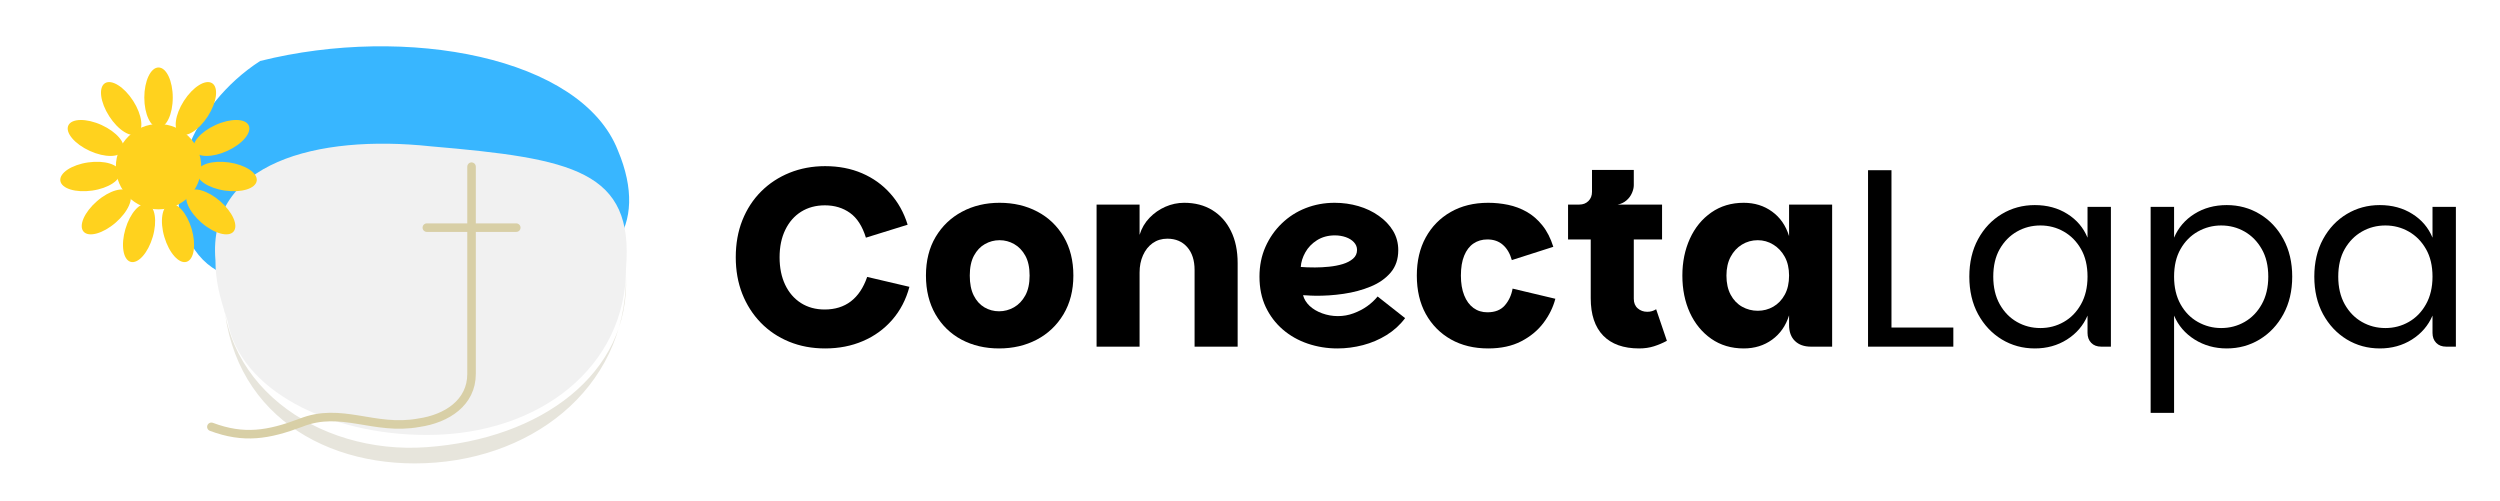
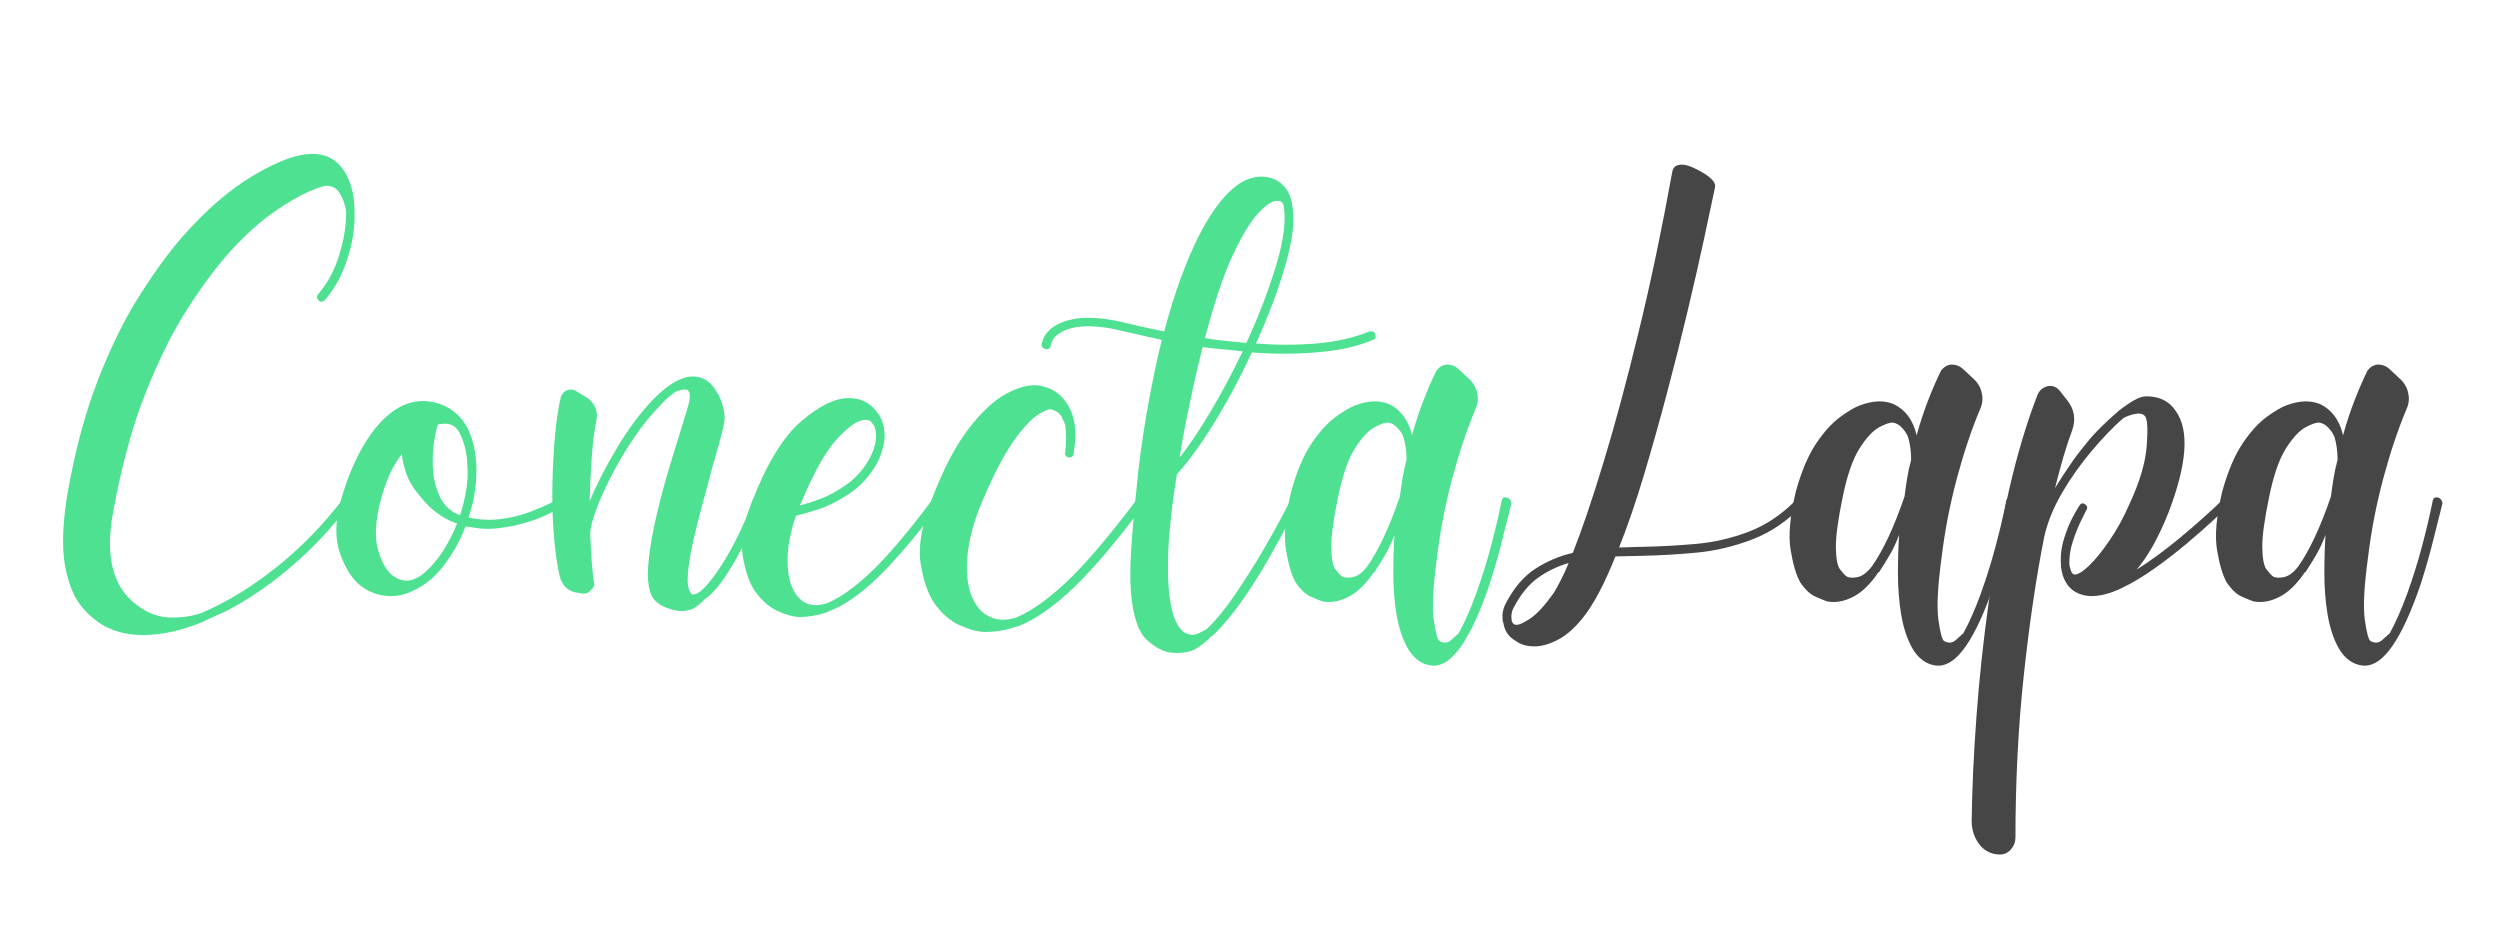
- <svg xmlns="http://www.w3.org/2000/svg" viewBox="0 0 615 123" role="img" aria-label="Conecta Lapa">
-   <path d="M64 15 C100 6 143 14 152 37 C160 56 150 68 131 69 C119 70 110 67 99 67 C79 67 56 76 47 60 C39 47 47 26 64 15 Z" fill="#38B6FF" />
-   <path d="M55 66 C52 94 78 112 105 110 C133 108 155 92 154 68 C154 96 130 114 102 114 C76 114 53 98 55 66 Z" fill="#E7E5DC" />
-   <path d="M53 64 C51 40 78 33 106 36 C141 39 156 42 154 66 C154 90 133 107 105 107 C81 107 59 96 56 79 C54 73 53 69 53 64 Z" fill="#F1F1F1" />
-   <path d="M116 41 L116 92 C116 99 110 103 103 104 C92 106 84 100 74 104 C66 107 60 108 52 105" fill="none" stroke="#D8CFA6" stroke-width="2.1" stroke-linecap="round" stroke-linejoin="round" />
-   <path d="M105 56 L127 56" fill="none" stroke="#D8CFA6" stroke-width="2.1" stroke-linecap="round" />
-   <ellipse cx="39.00" cy="24.00" rx="3.5" ry="7.4" transform="rotate(0.0 39.00 24.00)" fill="#FFD21E" />
-   <ellipse cx="48.19" cy="26.70" rx="3.5" ry="7.4" transform="rotate(32.7 48.19 26.70)" fill="#FFD21E" />
-   <ellipse cx="54.46" cy="33.94" rx="3.5" ry="7.4" transform="rotate(65.5 54.46 33.94)" fill="#FFD21E" />
-   <ellipse cx="55.83" cy="43.42" rx="3.5" ry="7.4" transform="rotate(98.2 55.83 43.42)" fill="#FFD21E" />
-   <ellipse cx="51.85" cy="52.13" rx="3.5" ry="7.4" transform="rotate(130.9 51.85 52.13)" fill="#FFD21E" />
-   <ellipse cx="43.79" cy="57.31" rx="3.5" ry="7.4" transform="rotate(163.6 43.79 57.31)" fill="#FFD21E" />
-   <ellipse cx="34.21" cy="57.31" rx="3.5" ry="7.4" transform="rotate(196.4 34.21 57.31)" fill="#FFD21E" />
-   <ellipse cx="26.15" cy="52.13" rx="3.5" ry="7.4" transform="rotate(229.1 26.15 52.13)" fill="#FFD21E" />
-   <ellipse cx="22.17" cy="43.42" rx="3.5" ry="7.4" transform="rotate(261.8 22.17 43.42)" fill="#FFD21E" />
-   <ellipse cx="23.54" cy="33.94" rx="3.5" ry="7.4" transform="rotate(294.5 23.54 33.94)" fill="#FFD21E" />
-   <ellipse cx="29.81" cy="26.70" rx="3.5" ry="7.4" transform="rotate(327.3 29.81 26.70)" fill="#FFD21E" />
-   <path d="M39.60 41.00 L39.69 41.14 L39.74 41.31 L39.75 41.50 L39.71 41.71 L39.62 41.93 L39.46 42.12 L39.26 42.29 L39.00 42.42 L38.70 42.49 L38.38 42.50 L38.04 42.44 L37.71 42.29 L37.39 42.07 L37.12 41.78 L36.90 41.42 L36.76 41.00 L36.70 40.54 L36.74 40.06 L36.88 39.58 L37.13 39.13 L37.47 38.71 L37.91 38.36 L38.42 38.10 L39.00 37.94 L39.62 37.90 L40.25 37.98 L40.87 38.20 L41.45 38.55 L41.97 39.02 L42.40 39.59 L42.70 40.26 L42.88 41.00 L42.91 41.78 L42.77 42.56 L42.48 43.33 L42.03 44.03 L41.44 44.65 L40.72 45.15 L39.90 45.51 L39.00 45.70 L38.06 45.71 L37.12 45.53 L36.22 45.16 L35.39 44.61 L34.67 43.90 L34.09 43.03 L33.69 42.06 L33.48 41.00 L33.49 39.90 L33.71 38.81 L34.15 37.76 L34.81 36.81 L35.65 35.98 L36.65 35.33 L37.78 34.88 L39.00 34.66 L40.26 34.68 L41.50 34.95 L42.69 35.47 L43.77 36.23 L44.70 37.19 L45.43 38.34 L45.92 39.62 L46.16 41.00 L46.12 42.42 L45.80 43.82 L45.21 45.15 L44.35 46.35 L43.26 47.38 L41.98 48.18 L40.54 48.73 L39.00 48.98 L37.42 48.93 L35.87 48.56 L34.40 47.89 L33.07 46.93 L31.94 45.72 L31.06 44.29 L30.47 42.70 L30.20 41.00" fill="none" stroke="#EFAF00" stroke-width="2.6" stroke-linecap="round" />
-   <circle cx="39.0" cy="41.0" r="10.5" fill="#FFD21E" />
-   <g fill="#000000" fill-opacity="1">
-     <g transform="translate(178.8725, 85.27774)">
-       <g>
-         <path d="M 24.109 0.438 C 20.898 0.438 17.945 -0.113 15.25 -1.219 C 12.562 -2.32 10.234 -3.883 8.266 -5.906 C 6.305 -7.938 4.789 -10.305 3.719 -13.016 C 2.656 -15.734 2.125 -18.723 2.125 -21.984 C 2.125 -25.328 2.664 -28.363 3.75 -31.094 C 4.844 -33.832 6.379 -36.191 8.359 -38.172 C 10.348 -40.16 12.688 -41.695 15.375 -42.781 C 18.07 -43.863 20.984 -44.406 24.109 -44.406 C 27.453 -44.406 30.477 -43.82 33.188 -42.656 C 35.906 -41.488 38.223 -39.828 40.141 -37.672 C 42.066 -35.523 43.488 -32.969 44.406 -30 L 34.141 -26.812 C 33.266 -29.645 31.957 -31.676 30.219 -32.906 C 28.488 -34.145 26.43 -34.766 24.047 -34.766 C 21.836 -34.766 19.895 -34.242 18.219 -33.203 C 16.551 -32.16 15.25 -30.676 14.312 -28.75 C 13.375 -26.832 12.906 -24.578 12.906 -21.984 C 12.906 -19.398 13.363 -17.145 14.281 -15.219 C 15.195 -13.301 16.488 -11.805 18.156 -10.734 C 19.832 -9.672 21.773 -9.141 23.984 -9.141 C 26.535 -9.141 28.688 -9.805 30.438 -11.141 C 32.195 -12.484 33.535 -14.488 34.453 -17.156 L 44.844 -14.719 C 44.008 -11.582 42.598 -8.875 40.609 -6.594 C 38.629 -4.32 36.227 -2.582 33.406 -1.375 C 30.594 -0.164 27.492 0.438 24.109 0.438 Z M 24.109 0.438 " />
+ <svg xmlns="http://www.w3.org/2000/svg" width="528" zoomAndPan="magnify" viewBox="0 0 396 150" height="200" preserveAspectRatio="xMidYMid meet" version="1.0">
+   <defs>
+     <g />
+     <clipPath id="6a4eada738">
+       <rect x="0" width="388" y="0" height="133" />
+     </clipPath>
+   </defs>
+   <g transform="matrix(1, 0, 0, 1, 5, 13)">
+     <g clip-path="url(#6a4eada738)">
+       <g fill="#4de191" fill-opacity="1">
+         <g transform="translate(4.988738, 85.49521)">
+           <g>
+             <path d="M 38.953 -74.094 C 41.672 -74.289 43.664 -73.156 44.938 -70.688 C 45.758 -69.102 46.172 -67.172 46.172 -64.891 L 46.172 -64.797 C 46.234 -62.453 45.852 -60.008 45.031 -57.469 C 44.207 -54.938 43.035 -52.785 41.516 -51.016 C 41.129 -50.629 40.781 -50.598 40.469 -50.922 C 40.156 -51.234 40.125 -51.551 40.375 -51.875 C 41.832 -53.52 42.941 -55.547 43.703 -57.953 C 44.461 -60.359 44.844 -62.672 44.844 -64.891 C 44.844 -65.078 44.758 -65.484 44.594 -66.109 C 44.438 -66.742 44.148 -67.379 43.734 -68.016 C 43.328 -68.648 42.711 -69 41.891 -69.062 C 41.453 -69.125 40.473 -68.82 38.953 -68.156 C 37.43 -67.5 35.594 -66.426 33.438 -64.938 C 31.281 -63.445 29.031 -61.438 26.688 -58.906 C 24.602 -56.625 22.359 -53.645 19.953 -49.969 C 17.547 -46.289 15.281 -41.789 13.156 -36.469 C 11.031 -31.156 9.305 -24.891 7.984 -17.672 C 6.586 -10.516 7.82 -5.508 11.688 -2.656 C 13.395 -1.332 15.242 -0.672 17.234 -0.672 C 19.234 -0.672 20.961 -0.984 22.422 -1.609 C 22.422 -1.672 22.484 -1.703 22.609 -1.703 C 26.348 -3.359 30.113 -5.703 33.906 -8.734 C 37.707 -11.773 41.191 -15.352 44.359 -19.469 C 44.617 -19.789 44.938 -19.82 45.312 -19.562 C 45.695 -19.25 45.727 -18.938 45.406 -18.625 C 42.688 -15.008 39.613 -11.727 36.188 -8.781 C 32.77 -5.844 29.258 -3.453 25.656 -1.609 L 22.891 -0.375 L 21.938 0.094 C 18.645 1.426 15.547 2.094 12.641 2.094 C 10.609 2.094 8.77 1.711 7.125 0.953 C 5.727 0.316 4.379 -0.742 3.078 -2.234 C 1.785 -3.723 0.867 -5.906 0.328 -8.781 C -0.203 -11.664 -0.086 -15.453 0.672 -20.141 C 1.867 -26.984 3.477 -33.016 5.5 -38.234 C 7.531 -43.461 9.734 -47.941 12.109 -51.672 C 14.484 -55.41 16.719 -58.484 18.812 -60.891 C 22.613 -65.203 26.348 -68.445 30.016 -70.625 C 33.691 -72.812 36.672 -73.969 38.953 -74.094 Z M 38.953 -74.094 " />
+           </g>
+         </g>
      </g>
-     </g>
-   </g>
-   <g fill="#000000" fill-opacity="1">
-     <g transform="translate(225.9714, 85.27774)">
-       <g>
-         <path d="M 19.797 0.438 C 16.367 0.438 13.297 -0.281 10.578 -1.719 C 7.867 -3.164 5.727 -5.242 4.156 -7.953 C 2.594 -10.672 1.812 -13.848 1.812 -17.484 C 1.812 -21.148 2.602 -24.316 4.188 -26.984 C 5.781 -29.66 7.941 -31.727 10.672 -33.188 C 13.41 -34.656 16.492 -35.391 19.922 -35.391 C 23.391 -35.391 26.488 -34.664 29.219 -33.219 C 31.957 -31.781 34.117 -29.711 35.703 -27.016 C 37.285 -24.328 38.078 -21.148 38.078 -17.484 C 38.078 -13.848 37.266 -10.672 35.641 -7.953 C 34.016 -5.242 31.82 -3.164 29.062 -1.719 C 26.312 -0.281 23.223 0.438 19.797 0.438 Z M 19.797 -8.703 C 21.086 -8.703 22.305 -9.023 23.453 -9.672 C 24.609 -10.328 25.539 -11.301 26.25 -12.594 C 26.957 -13.883 27.312 -15.516 27.312 -17.484 C 27.312 -19.484 26.957 -21.117 26.25 -22.391 C 25.539 -23.66 24.629 -24.609 23.516 -25.234 C 22.41 -25.867 21.211 -26.188 19.922 -26.188 C 18.629 -26.188 17.426 -25.867 16.312 -25.234 C 15.207 -24.609 14.312 -23.66 13.625 -22.391 C 12.938 -21.117 12.594 -19.484 12.594 -17.484 C 12.594 -15.516 12.914 -13.883 13.562 -12.594 C 14.207 -11.301 15.082 -10.328 16.188 -9.672 C 17.301 -9.023 18.504 -8.703 19.797 -8.703 Z M 19.797 -8.703 " />
+       <g fill="#4de191" fill-opacity="1">
+         <g transform="translate(48.97325, 85.49521)">
+           <g>
+             <path d="M 35.625 -19.375 C 35.875 -19 35.812 -18.688 35.438 -18.438 C 35.375 -18.363 34.566 -17.93 33.016 -17.141 C 31.461 -16.348 29.578 -15.703 27.359 -15.203 C 26.66 -15.078 25.961 -14.961 25.266 -14.859 C 24.566 -14.766 23.906 -14.719 23.281 -14.719 C 22.645 -14.719 22.039 -14.766 21.469 -14.859 C 20.895 -14.961 20.328 -15.047 19.766 -15.109 C 18.941 -12.953 17.832 -10.938 16.438 -9.062 C 15.039 -7.195 13.395 -5.82 11.5 -4.938 C 10.352 -4.363 9.18 -4.078 7.984 -4.078 C 6.078 -4.078 4.395 -4.68 2.938 -5.891 C 1.676 -6.961 0.648 -8.641 -0.141 -10.922 C -0.93 -13.203 -0.883 -15.957 0 -19.188 C 1.07 -22.926 2.43 -26.094 4.078 -28.688 C 5.734 -31.281 7.539 -33.086 9.5 -34.109 C 11.531 -35.117 13.617 -35.242 15.766 -34.484 C 19.254 -33.211 21.156 -30.047 21.469 -24.984 C 21.531 -23.648 21.469 -22.27 21.281 -20.844 C 21.094 -19.426 20.742 -17.988 20.234 -16.531 C 21.941 -16.145 23.648 -16.062 25.359 -16.281 C 27.078 -16.508 28.629 -16.891 30.016 -17.422 C 31.41 -17.961 32.535 -18.453 33.391 -18.891 C 34.242 -19.336 34.672 -19.562 34.672 -19.562 C 34.797 -19.695 34.969 -19.727 35.188 -19.656 C 35.414 -19.594 35.562 -19.5 35.625 -19.375 Z M 12.922 -7.5 C 14.117 -8.457 15.176 -9.645 16.094 -11.062 C 17.02 -12.488 17.801 -13.992 18.438 -15.578 C 18.301 -15.578 18.203 -15.609 18.141 -15.672 C 16.18 -16.367 14.41 -17.664 12.828 -19.562 C 11.617 -20.957 10.805 -22.254 10.391 -23.453 C 9.984 -24.66 9.75 -25.707 9.688 -26.594 C 8.227 -24.695 7.117 -22.289 6.359 -19.375 C 5.473 -16.02 5.332 -13.328 5.938 -11.297 C 6.539 -9.273 7.348 -7.914 8.359 -7.219 C 9.816 -6.207 11.336 -6.301 12.922 -7.5 Z M 18.906 -16.906 C 19.344 -18.238 19.672 -19.598 19.891 -20.984 C 20.117 -22.379 20.172 -23.68 20.047 -24.891 C 20.047 -25.523 19.961 -26.254 19.797 -27.078 C 19.641 -27.898 19.375 -28.723 19 -29.547 C 18.426 -30.941 17.445 -31.539 16.062 -31.344 C 15.801 -31.344 15.578 -31.312 15.391 -31.25 C 15.203 -30.75 15.008 -29.895 14.812 -28.688 C 14.625 -27.488 14.547 -26.16 14.578 -24.703 C 14.609 -23.242 14.879 -21.848 15.391 -20.516 C 16.086 -18.742 17.164 -17.57 18.625 -17 C 18.688 -16.938 18.781 -16.906 18.906 -16.906 Z M 18.906 -16.906 " />
+           </g>
+         </g>
      </g>
-     </g>
-   </g>
-   <g fill="#000000" fill-opacity="1">
-     <g transform="translate(265.8676, 85.27774)">
-       <g>
-         <path d="M 3.891 0 L 3.891 -34.953 L 14.469 -34.953 L 14.469 -27.5 C 14.969 -29.125 15.781 -30.52 16.906 -31.688 C 18.039 -32.863 19.348 -33.773 20.828 -34.422 C 22.305 -35.066 23.844 -35.391 25.438 -35.391 C 28.102 -35.391 30.414 -34.785 32.375 -33.578 C 34.344 -32.367 35.867 -30.656 36.953 -28.438 C 38.047 -26.227 38.594 -23.598 38.594 -20.547 L 38.594 0 L 28 0 L 28 -18.859 C 28 -21.234 27.395 -23.109 26.188 -24.484 C 24.977 -25.867 23.348 -26.562 21.297 -26.562 C 19.922 -26.562 18.719 -26.195 17.688 -25.469 C 16.664 -24.738 15.875 -23.742 15.312 -22.484 C 14.75 -21.234 14.469 -19.816 14.469 -18.234 L 14.469 0 Z M 3.891 0 " />
+       <g fill="#4de191" fill-opacity="1">
+         <g transform="translate(82.50787, 85.49521)">
+           <g>
+             <path d="M 32.688 -19.672 C 32.875 -19.598 33.016 -19.469 33.109 -19.281 C 33.203 -19.094 33.188 -18.938 33.062 -18.812 C 32.488 -17.102 31.711 -15.219 30.734 -13.156 C 29.754 -11.094 28.707 -9.207 27.594 -7.5 C 26.488 -5.789 25.395 -4.523 24.312 -3.703 L 24.125 -3.609 C 23.812 -3.234 23.352 -2.82 22.75 -2.375 C 22.145 -1.926 21.367 -1.703 20.422 -1.703 C 19.848 -1.703 19.086 -1.863 18.141 -2.188 C 16.879 -2.688 16.055 -3.363 15.672 -4.219 C 15.297 -5.082 15.109 -6.238 15.109 -7.688 C 15.172 -9.844 15.516 -12.379 16.141 -15.297 C 16.773 -18.211 17.52 -21.109 18.375 -23.984 C 19.238 -26.867 19.984 -29.289 20.609 -31.25 L 21.469 -34.109 C 21.852 -35.43 21.852 -36.285 21.469 -36.672 C 21.281 -36.797 20.992 -36.828 20.609 -36.766 C 20.234 -36.703 19.883 -36.609 19.562 -36.484 C 19.188 -36.223 18.789 -35.922 18.375 -35.578 C 17.969 -35.234 17.539 -34.805 17.094 -34.297 C 15.645 -32.836 14.254 -31.125 12.922 -29.156 C 11.586 -27.195 10.398 -25.203 9.359 -23.172 C 8.316 -21.148 7.492 -19.316 6.891 -17.672 C 6.285 -16.023 5.984 -14.758 5.984 -13.875 C 6.047 -12.352 6.125 -10.926 6.219 -9.594 C 6.312 -8.258 6.426 -7.148 6.562 -6.266 C 6.688 -5.766 6.523 -5.352 6.078 -5.031 C 5.828 -4.656 5.445 -4.469 4.938 -4.469 L 4.844 -4.469 L 4.281 -4.562 C 2.633 -4.688 1.586 -5.57 1.141 -7.219 C 0.691 -9.25 0.375 -11.562 0.188 -14.156 C 0 -16.75 -0.062 -19.391 0 -22.078 C 0.062 -24.773 0.203 -27.312 0.422 -29.688 C 0.648 -32.062 0.953 -34.039 1.328 -35.625 C 1.516 -36.133 1.832 -36.484 2.281 -36.672 C 2.789 -36.859 3.266 -36.828 3.703 -36.578 L 5.422 -35.531 C 6.047 -35.145 6.5 -34.602 6.781 -33.906 C 7.07 -33.219 7.125 -32.523 6.938 -31.828 C 6.613 -30.18 6.375 -28.234 6.219 -25.984 C 6.062 -23.734 5.953 -21.438 5.891 -19.094 C 6.961 -21.688 8.414 -24.52 10.25 -27.594 C 12.094 -30.664 14.031 -33.25 16.062 -35.344 C 18.395 -37.688 20.453 -38.859 22.234 -38.859 C 23.691 -38.859 24.863 -38.191 25.75 -36.859 C 26.633 -35.523 27.141 -34.098 27.266 -32.578 C 27.328 -32.078 27.164 -31.113 26.781 -29.688 C 26.406 -28.258 25.867 -26.344 25.172 -23.938 C 24.734 -22.227 24.242 -20.391 23.703 -18.422 C 23.16 -16.461 22.68 -14.547 22.266 -12.672 C 21.859 -10.805 21.594 -9.176 21.469 -7.781 C 21.344 -6.395 21.438 -5.414 21.75 -4.844 C 22.008 -4.332 22.234 -4.176 22.422 -4.375 C 22.734 -4.375 23.02 -4.5 23.281 -4.75 C 23.344 -4.75 23.406 -4.781 23.469 -4.844 C 24.227 -5.477 25.113 -6.523 26.125 -7.984 C 27.133 -9.441 28.145 -11.164 29.156 -13.156 C 30.176 -15.156 31.035 -17.195 31.734 -19.281 C 31.984 -19.664 32.301 -19.797 32.688 -19.672 Z M 32.688 -19.672 " />
+           </g>
+         </g>
      </g>
-     </g>
-   </g>
-   <g fill="#000000" fill-opacity="1">
-     <g transform="translate(308.0812, 85.27774)">
-       <g>
-         <path d="M 20.922 0.438 C 18.367 0.438 15.93 0.039 13.609 -0.75 C 11.297 -1.539 9.254 -2.695 7.484 -4.219 C 5.711 -5.75 4.312 -7.598 3.281 -9.766 C 2.258 -11.941 1.75 -14.426 1.75 -17.219 C 1.75 -19.895 2.238 -22.336 3.219 -24.547 C 4.207 -26.766 5.547 -28.688 7.234 -30.312 C 8.922 -31.945 10.879 -33.203 13.109 -34.078 C 15.348 -34.953 17.723 -35.391 20.234 -35.391 C 22.273 -35.391 24.223 -35.117 26.078 -34.578 C 27.941 -34.035 29.613 -33.238 31.094 -32.188 C 32.582 -31.145 33.754 -29.914 34.609 -28.5 C 35.461 -27.082 35.891 -25.492 35.891 -23.734 C 35.891 -21.523 35.266 -19.688 34.016 -18.219 C 32.766 -16.758 31.125 -15.613 29.094 -14.781 C 27.07 -13.945 24.859 -13.352 22.453 -13 C 20.055 -12.645 17.688 -12.488 15.344 -12.531 C 15.051 -12.531 14.707 -12.539 14.312 -12.562 C 13.914 -12.582 13.551 -12.602 13.219 -12.625 C 12.883 -12.645 12.633 -12.656 12.469 -12.656 C 12.719 -11.695 13.25 -10.828 14.062 -10.047 C 14.875 -9.273 15.906 -8.66 17.156 -8.203 C 18.414 -7.742 19.711 -7.516 21.047 -7.516 C 22.379 -7.516 23.66 -7.742 24.891 -8.203 C 26.129 -8.66 27.25 -9.242 28.25 -9.953 C 29.25 -10.672 30.102 -11.469 30.812 -12.344 L 37.578 -7.016 C 36.328 -5.348 34.801 -3.957 33 -2.844 C 31.207 -1.738 29.273 -0.914 27.203 -0.375 C 25.141 0.164 23.047 0.438 20.922 0.438 Z M 15.406 -19.484 C 16.531 -19.484 17.695 -19.547 18.906 -19.672 C 20.125 -19.797 21.242 -20.016 22.266 -20.328 C 23.285 -20.641 24.117 -21.078 24.766 -21.641 C 25.422 -22.203 25.75 -22.922 25.75 -23.797 C 25.75 -24.516 25.492 -25.145 24.984 -25.688 C 24.484 -26.227 23.816 -26.645 22.984 -26.938 C 22.148 -27.227 21.254 -27.375 20.297 -27.375 C 18.629 -27.375 17.164 -26.977 15.906 -26.188 C 14.656 -25.395 13.695 -24.398 13.031 -23.203 C 12.363 -22.016 11.988 -20.816 11.906 -19.609 C 12.281 -19.566 12.789 -19.535 13.438 -19.516 C 14.082 -19.492 14.738 -19.484 15.406 -19.484 Z M 15.406 -19.484 " />
+       <g fill="#4de191" fill-opacity="1">
+         <g transform="translate(114.1425, 85.49521)">
+           <g>
+             <path d="M 29.453 -19.469 C 29.766 -19.219 29.828 -18.875 29.641 -18.438 C 25.836 -13.426 22.555 -9.586 19.797 -6.922 C 17.047 -4.266 14.438 -2.492 11.969 -1.609 C 11.969 -1.547 11.953 -1.516 11.922 -1.516 C 11.891 -1.516 11.875 -1.516 11.875 -1.516 C 10.352 -1.016 8.926 -0.766 7.594 -0.766 C 6.582 -0.766 5.395 -1.078 4.031 -1.703 C 2.676 -2.336 1.457 -3.414 0.375 -4.938 C -0.445 -6.207 -1.062 -7.984 -1.469 -10.266 C -1.883 -12.547 -1.395 -15.488 0 -19.094 C 2.344 -25.113 4.938 -29.344 7.781 -31.781 C 10.633 -34.219 13.141 -35.438 15.297 -35.438 C 17.391 -35.438 19.004 -34.52 20.141 -32.688 C 20.266 -32.488 20.375 -32.297 20.469 -32.109 C 20.562 -31.922 20.641 -31.664 20.703 -31.344 C 20.836 -30.969 20.906 -30.656 20.906 -30.406 C 21.031 -29.77 21.008 -29.023 20.844 -28.172 C 20.688 -27.316 20.359 -26.348 19.859 -25.266 C 18.711 -23.18 17.238 -21.535 15.438 -20.328 C 13.633 -19.129 11.926 -18.273 10.312 -17.766 C 8.695 -17.254 7.57 -16.938 6.938 -16.812 C 5.988 -14.094 5.547 -11.578 5.609 -9.266 C 5.672 -6.953 6.207 -5.191 7.219 -3.984 C 8.289 -2.723 9.719 -2.344 11.5 -2.844 L 11.594 -2.844 C 13.613 -3.602 15.938 -5.203 18.562 -7.641 C 21.195 -10.086 24.508 -13.969 28.5 -19.281 C 28.812 -19.602 29.129 -19.664 29.453 -19.469 Z M 7.688 -18.719 L 7.5 -18.438 C 8.383 -18.625 9.523 -18.984 10.922 -19.516 C 12.316 -20.055 13.727 -20.848 15.156 -21.891 C 16.582 -22.941 17.738 -24.289 18.625 -25.938 C 19.633 -27.832 19.883 -29.508 19.375 -30.969 L 18.812 -31.734 C 18.301 -32.047 17.727 -32.078 17.094 -31.828 C 16.082 -31.504 14.77 -30.441 13.156 -28.641 C 11.539 -26.836 9.719 -23.531 7.688 -18.719 Z M 7.688 -18.719 " />
+           </g>
+         </g>
      </g>
-     </g>
-   </g>
-   <g fill="#000000" fill-opacity="1">
-     <g transform="translate(346.7874, 85.27774)">
-       <g>
-         <path d="M 19.297 0.438 C 15.828 0.438 12.773 -0.301 10.141 -1.781 C 7.516 -3.27 5.457 -5.348 3.969 -8.016 C 2.488 -10.691 1.75 -13.848 1.75 -17.484 C 1.75 -21.066 2.477 -24.191 3.938 -26.859 C 5.406 -29.535 7.453 -31.625 10.078 -33.125 C 12.711 -34.633 15.785 -35.391 19.297 -35.391 C 20.961 -35.391 22.598 -35.223 24.203 -34.891 C 25.816 -34.555 27.344 -33.984 28.781 -33.172 C 30.219 -32.359 31.5 -31.25 32.625 -29.844 C 33.758 -28.445 34.66 -26.688 35.328 -24.562 L 25.125 -21.297 C 24.664 -22.922 23.93 -24.172 22.922 -25.047 C 21.922 -25.93 20.648 -26.375 19.109 -26.375 C 17.805 -26.375 16.664 -26.039 15.688 -25.375 C 14.707 -24.707 13.945 -23.711 13.406 -22.391 C 12.863 -21.078 12.594 -19.441 12.594 -17.484 C 12.594 -15.598 12.863 -13.977 13.406 -12.625 C 13.945 -11.27 14.707 -10.234 15.688 -9.516 C 16.664 -8.805 17.805 -8.453 19.109 -8.453 C 20.984 -8.453 22.41 -9.016 23.391 -10.141 C 24.379 -11.273 25.02 -12.656 25.312 -14.281 L 35.828 -11.781 C 35.285 -9.688 34.312 -7.707 32.906 -5.844 C 31.508 -3.988 29.68 -2.477 27.422 -1.312 C 25.172 -0.145 22.461 0.438 19.297 0.438 Z M 19.297 0.438 " />
+       <g fill="#4de191" fill-opacity="1">
+         <g transform="translate(142.4522, 85.49521)">
+           <g>
+             <path d="M 33.625 -19.562 C 34.008 -19.312 34.07 -19 33.812 -18.625 C 29.508 -12.852 25.773 -8.445 22.609 -5.406 C 19.441 -2.375 16.469 -0.316 13.688 0.766 L 13.484 0.766 C 11.898 1.328 10.285 1.609 8.641 1.609 C 7.504 1.609 6.16 1.258 4.609 0.562 C 3.055 -0.125 1.676 -1.328 0.469 -3.047 C -0.477 -4.492 -1.172 -6.531 -1.609 -9.156 C -2.055 -11.789 -1.488 -15.164 0.094 -19.281 C 1.926 -24.094 3.875 -27.844 5.938 -30.531 C 8 -33.227 10.008 -35.098 11.969 -36.141 C 13.938 -37.191 15.645 -37.625 17.094 -37.438 C 18.938 -37.113 20.301 -36.32 21.188 -35.062 C 22.77 -33.094 23.242 -30.301 22.609 -26.688 C 22.609 -26.25 22.352 -26.031 21.844 -26.031 C 21.344 -26.156 21.156 -26.441 21.281 -26.891 C 21.469 -28.473 21.469 -29.895 21.281 -31.156 C 21.281 -31.219 21.117 -31.598 20.797 -32.297 C 20.484 -32.992 19.914 -33.438 19.094 -33.625 C 18.719 -33.75 17.988 -33.461 16.906 -32.766 C 15.832 -32.078 14.535 -30.656 13.016 -28.5 C 11.492 -26.344 9.816 -23.082 7.984 -18.719 C 6.523 -15.227 5.766 -11.977 5.703 -8.969 C 5.641 -5.969 6.301 -3.645 7.688 -2 C 9.145 -0.477 10.953 0 13.109 -0.562 L 13.203 -0.562 C 15.547 -1.457 18.223 -3.297 21.234 -6.078 C 24.242 -8.867 28.062 -13.332 32.688 -19.469 C 32.938 -19.789 33.25 -19.82 33.625 -19.562 Z M 33.625 -19.562 " />
+           </g>
+         </g>
      </g>
-     </g>
-   </g>
-   <g fill="#000000" fill-opacity="1">
-     <g transform="translate(384.4289, 85.27774)">
-       <g>
-         <path d="M 18.797 0.438 C 14.953 0.438 12.004 -0.613 9.953 -2.719 C 7.91 -4.832 6.891 -7.895 6.891 -11.906 L 6.891 -26.375 L 1.312 -26.375 L 1.312 -34.953 L 24.438 -34.953 L 24.438 -26.375 L 17.484 -26.375 L 17.484 -11.781 C 17.484 -10.77 17.805 -9.984 18.453 -9.422 C 19.098 -8.859 19.879 -8.578 20.797 -8.578 C 21.211 -8.578 21.598 -8.629 21.953 -8.734 C 22.305 -8.836 22.648 -8.992 22.984 -9.203 L 25.625 -1.438 C 24.613 -0.895 23.555 -0.445 22.453 -0.094 C 21.348 0.258 20.129 0.438 18.797 0.438 Z M 4.078 -32.141 L 4.078 -34.953 C 4.992 -34.953 5.742 -35.242 6.328 -35.828 C 6.91 -36.41 7.203 -37.16 7.203 -38.078 L 7.203 -43.469 L 17.484 -43.469 L 17.484 -39.719 C 17.484 -39.133 17.332 -38.492 17.031 -37.797 C 16.738 -37.109 16.289 -36.504 15.688 -35.984 C 15.082 -35.461 14.363 -35.117 13.531 -34.953 Z M 4.078 -32.141 " />
+       <g fill="#4de191" fill-opacity="1">
+         <g transform="translate(174.8468, 85.49521)">
+           <g>
+             <path d="M 25.359 -19.375 C 25.742 -19.188 25.844 -18.875 25.656 -18.438 C 25.594 -18.238 25.145 -17.363 24.312 -15.812 C 23.488 -14.258 22.441 -12.359 21.172 -10.109 C 19.91 -7.867 18.504 -5.641 16.953 -3.422 C 15.398 -1.203 13.832 0.664 12.25 2.188 L 12.156 2.188 C 11.207 3.133 10.289 3.863 9.406 4.375 C 8.645 4.75 7.727 4.938 6.656 4.938 C 6.207 4.938 5.773 4.906 5.359 4.844 C 4.953 4.781 4.562 4.656 4.188 4.469 C 3.551 4.207 2.852 3.758 2.094 3.125 C 1.332 2.5 0.727 1.582 0.281 0.375 C -0.219 -1.008 -0.547 -2.695 -0.703 -4.688 C -0.867 -6.688 -0.836 -9.238 -0.609 -12.344 C -0.391 -15.445 -0.031 -19.312 0.469 -23.938 C 0.914 -27.676 1.457 -31.285 2.094 -34.766 C 2.727 -38.254 3.426 -41.551 4.188 -44.656 L -1.703 -45.984 C -6.453 -47.18 -9.906 -47.082 -12.062 -45.688 C -12.82 -45.188 -13.266 -44.555 -13.391 -43.797 C -13.516 -43.285 -13.801 -43.094 -14.25 -43.219 C -14.758 -43.352 -14.945 -43.641 -14.812 -44.078 C -14.625 -45.148 -13.961 -46.066 -12.828 -46.828 C -10.297 -48.41 -6.492 -48.57 -1.422 -47.312 C -0.598 -47.125 0.301 -46.914 1.281 -46.688 C 2.258 -46.469 3.352 -46.234 4.562 -45.984 C 6.207 -52.191 8.102 -57.367 10.25 -61.516 C 12.406 -65.66 14.656 -68.398 17 -69.734 C 18.844 -70.68 20.586 -70.773 22.234 -70.016 C 23.555 -69.316 24.41 -68.113 24.797 -66.406 L 24.797 -66.312 C 25.305 -63.906 24.973 -60.676 23.797 -56.625 C 22.629 -52.57 21.062 -48.391 19.094 -44.078 C 22.258 -43.828 25.41 -43.828 28.547 -44.078 C 31.68 -44.328 34.516 -44.961 37.047 -45.984 C 37.555 -46.109 37.875 -45.945 38 -45.5 C 38.125 -45.062 38 -44.781 37.625 -44.656 C 35.656 -43.832 33.469 -43.258 31.062 -42.938 C 28.656 -42.625 26.188 -42.469 23.656 -42.469 C 22.832 -42.469 21.977 -42.484 21.094 -42.516 C 20.207 -42.547 19.32 -42.594 18.438 -42.656 C 16.656 -38.789 14.703 -35.129 12.578 -31.672 C 10.461 -28.223 8.488 -25.488 6.656 -23.469 C 6.656 -23.406 6.625 -23.375 6.562 -23.375 C 5.801 -18.562 5.352 -14.586 5.219 -11.453 C 5.094 -8.316 5.156 -5.828 5.406 -3.984 C 5.664 -2.148 6.016 -0.805 6.453 0.047 C 6.898 0.898 7.348 1.453 7.797 1.703 C 8.617 2.148 9.41 2.164 10.172 1.75 C 10.93 1.344 11.312 1.141 11.312 1.141 C 12.82 -0.316 14.336 -2.172 15.859 -4.422 C 17.379 -6.672 18.789 -8.898 20.094 -11.109 C 21.395 -13.328 22.441 -15.195 23.234 -16.719 C 24.023 -18.238 24.422 -19 24.422 -19 C 24.672 -19.445 24.984 -19.57 25.359 -19.375 Z M 22.422 -66.688 C 21.66 -66.688 20.66 -66.02 19.422 -64.688 C 18.191 -63.363 16.848 -61.133 15.391 -58 C 13.93 -54.863 12.473 -50.508 11.016 -44.938 C 12.098 -44.75 13.176 -44.602 14.25 -44.5 C 15.32 -44.406 16.43 -44.297 17.578 -44.172 C 19.535 -48.422 21.113 -52.539 22.312 -56.531 C 23.52 -60.52 23.906 -63.688 23.469 -66.031 C 23.344 -66.469 22.992 -66.688 22.422 -66.688 Z M 7.5 -29.062 C 7.438 -28.562 7.359 -28.055 7.266 -27.547 C 7.172 -27.047 7.094 -26.539 7.031 -26.031 C 8.613 -28.051 10.273 -30.535 12.016 -33.484 C 13.754 -36.43 15.414 -39.551 17 -42.844 C 15.926 -42.969 14.848 -43.078 13.766 -43.172 C 12.691 -43.266 11.648 -43.379 10.641 -43.516 C 9.629 -39.523 8.582 -34.707 7.5 -29.062 Z M 7.5 -29.062 " />
+           </g>
+         </g>
      </g>
-     </g>
-   </g>
-   <g fill="#000000" fill-opacity="1">
-     <g transform="translate(412.112, 85.27774)">
-       <g>
-         <path d="M 16.844 0.438 C 13.801 0.438 11.141 -0.352 8.859 -1.938 C 6.586 -3.531 4.832 -5.672 3.594 -8.359 C 2.363 -11.055 1.75 -14.098 1.75 -17.484 C 1.75 -20.816 2.363 -23.836 3.594 -26.547 C 4.832 -29.266 6.586 -31.414 8.859 -33 C 11.141 -34.594 13.801 -35.391 16.844 -35.391 C 19.52 -35.391 21.848 -34.664 23.828 -33.219 C 25.816 -31.781 27.207 -29.77 28 -27.188 L 28 -34.953 L 38.594 -34.953 L 38.594 0 L 33.391 0 C 31.711 0 30.395 -0.469 29.438 -1.406 C 28.477 -2.344 28 -3.648 28 -5.328 L 28 -7.703 C 27.207 -5.16 25.816 -3.164 23.828 -1.719 C 21.848 -0.281 19.52 0.438 16.844 0.438 Z M 20.297 -8.828 C 21.672 -8.828 22.941 -9.16 24.109 -9.828 C 25.285 -10.504 26.227 -11.488 26.938 -12.781 C 27.645 -14.07 28 -15.641 28 -17.484 C 28 -19.273 27.645 -20.816 26.938 -22.109 C 26.227 -23.398 25.285 -24.398 24.109 -25.109 C 22.941 -25.828 21.672 -26.188 20.297 -26.188 C 18.879 -26.188 17.582 -25.828 16.406 -25.109 C 15.238 -24.398 14.312 -23.398 13.625 -22.109 C 12.938 -20.816 12.594 -19.273 12.594 -17.484 C 12.594 -15.641 12.938 -14.07 13.625 -12.781 C 14.312 -11.488 15.25 -10.504 16.438 -9.828 C 17.633 -9.16 18.922 -8.828 20.297 -8.828 Z M 20.297 -8.828 " />
+       <g fill="#4de191" fill-opacity="1">
+         <g transform="translate(199.2615, 85.49521)">
+           <g>
+             <path d="M 34.484 -19.672 C 34.797 -19.598 35.02 -19.312 35.156 -18.812 C 35.156 -18.812 34.992 -18.16 34.672 -16.859 C 34.359 -15.566 33.945 -13.938 33.438 -11.969 C 32.938 -10.008 32.336 -7.953 31.641 -5.797 C 28.723 2.691 25.805 6.938 22.891 6.938 L 22.516 6.938 C 20.93 6.75 19.664 5.832 18.719 4.188 C 17.895 2.727 17.305 0.953 16.953 -1.141 C 16.609 -3.234 16.438 -5.398 16.438 -7.641 C 16.438 -9.891 16.5 -11.938 16.625 -13.781 C 16.176 -12.57 15.68 -11.508 15.141 -10.594 C 14.609 -9.676 14.086 -8.836 13.578 -8.078 C 13.578 -8.016 13.562 -7.984 13.531 -7.984 C 13.5 -7.984 13.484 -7.953 13.484 -7.891 C 13.297 -7.828 13.172 -7.695 13.109 -7.5 C 11.973 -5.914 10.816 -4.789 9.641 -4.125 C 8.473 -3.469 7.348 -3.141 6.266 -3.141 C 5.828 -3.141 5.477 -3.172 5.219 -3.234 C 4.844 -3.359 4.227 -3.609 3.375 -3.984 C 2.52 -4.367 1.711 -5.129 0.953 -6.266 C 0.316 -7.41 -0.188 -9.117 -0.562 -11.391 C -0.945 -13.672 -0.664 -16.773 0.281 -20.703 C 1.164 -23.867 2.223 -26.367 3.453 -28.203 C 4.691 -30.047 5.945 -31.441 7.219 -32.391 C 8.488 -33.336 9.566 -33.973 10.453 -34.297 C 12.473 -35.055 14.242 -35.117 15.766 -34.484 C 17.609 -33.598 18.812 -31.984 19.375 -29.641 L 19.375 -29.453 C 19.945 -31.535 20.582 -33.461 21.281 -35.234 C 21.977 -37.016 22.645 -38.539 23.281 -39.812 C 23.719 -40.375 24.254 -40.688 24.891 -40.75 C 25.648 -40.75 26.285 -40.5 26.797 -40 L 28.219 -38.672 C 28.977 -38.035 29.469 -37.273 29.688 -36.391 C 29.906 -35.504 29.859 -34.68 29.547 -33.922 C 28.148 -30.617 26.895 -26.895 25.781 -22.75 C 24.676 -18.602 23.875 -14.473 23.375 -10.359 C 22.738 -5.734 22.562 -2.391 22.844 -0.328 C 23.133 1.723 23.438 2.848 23.75 3.047 C 24.445 3.422 25.062 3.367 25.594 2.891 C 26.133 2.422 26.535 2.062 26.797 1.812 C 27.742 0.094 28.66 -1.984 29.547 -4.422 C 30.43 -6.859 31.223 -9.391 31.922 -12.016 C 32.617 -14.641 33.188 -17.062 33.625 -19.281 C 33.75 -19.664 34.035 -19.797 34.484 -19.672 Z M 18.531 -25.656 C 18.531 -26.977 18.367 -28.18 18.047 -29.266 C 17.859 -29.766 17.539 -30.25 17.094 -30.719 C 16.656 -31.195 16.18 -31.473 15.672 -31.547 C 15.234 -31.609 14.504 -31.367 13.484 -30.828 C 12.473 -30.285 11.426 -29.16 10.344 -27.453 C 9.27 -25.742 8.383 -23.18 7.688 -19.766 C 6.938 -16.148 6.578 -13.473 6.609 -11.734 C 6.641 -9.992 6.859 -8.852 7.266 -8.312 C 7.68 -7.77 8.016 -7.406 8.266 -7.219 C 8.641 -6.969 9.223 -6.922 10.016 -7.078 C 10.805 -7.234 11.582 -7.816 12.344 -8.828 C 14.125 -11.367 15.836 -15.047 17.484 -19.859 C 17.609 -20.867 17.75 -21.848 17.906 -22.797 C 18.062 -23.742 18.27 -24.695 18.531 -25.656 Z M 18.531 -25.656 " />
+           </g>
+         </g>
      </g>
-     </g>
-   </g>
-   <g fill="#000000" fill-opacity="1">
-     <g transform="translate(454.6461, 85.27774)">
-       <g>
-         <path d="M 10.656 -43.406 L 10.656 -4.703 L 25.875 -4.703 L 25.875 0 L 4.891 0 L 4.891 -43.406 Z M 10.656 -43.406 " />
+       <g fill="#464646" fill-opacity="1">
+         <g transform="translate(233.0262, 85.49521)">
+           <g>
+             <path d="M 46.641 -19.469 C 46.898 -19.852 47.219 -19.852 47.594 -19.469 C 47.977 -19.219 47.977 -18.906 47.594 -18.531 C 45.125 -15.988 42.445 -14.164 39.562 -13.062 C 36.688 -11.957 33.773 -11.258 30.828 -10.969 C 27.879 -10.688 24.984 -10.516 22.141 -10.453 C 21.441 -10.453 20.727 -10.438 20 -10.406 C 19.27 -10.375 18.555 -10.359 17.859 -10.359 C 16.086 -5.922 14.348 -2.656 12.641 -0.562 C 11.367 1.02 10.066 2.156 8.734 2.844 C 7.41 3.539 6.176 3.891 5.031 3.891 C 3.832 3.891 2.852 3.609 2.094 3.047 C 0.945 2.41 0.281 1.426 0.094 0.094 C 0.031 0.031 0 -0.016 0 -0.047 C 0 -0.078 0 -0.094 0 -0.094 L 0 -0.375 C -0.125 -1.258 0.062 -2.148 0.562 -3.047 C 1.832 -5.453 3.367 -7.238 5.172 -8.406 C 6.984 -9.582 8.961 -10.422 11.109 -10.922 C 12.566 -14.598 14.195 -19.41 16 -25.359 C 17.812 -31.316 19.664 -38.207 21.562 -46.031 C 23.469 -53.852 25.242 -62.32 26.891 -71.438 C 27.016 -71.883 27.266 -72.172 27.641 -72.297 C 28.336 -72.547 29.238 -72.398 30.344 -71.859 C 31.457 -71.328 32.27 -70.836 32.781 -70.391 C 33.469 -69.828 33.75 -69.289 33.625 -68.781 C 33.188 -66.688 32.602 -63.945 31.875 -60.562 C 31.145 -57.176 30.285 -53.406 29.297 -49.25 C 28.316 -45.102 27.238 -40.812 26.062 -36.375 C 24.895 -31.945 23.676 -27.609 22.406 -23.359 C 21.145 -19.117 19.82 -15.258 18.438 -11.781 C 19.062 -11.781 19.676 -11.797 20.281 -11.828 C 20.883 -11.859 21.504 -11.875 22.141 -11.875 C 24.984 -11.938 27.828 -12.094 30.672 -12.344 C 33.523 -12.602 36.312 -13.254 39.031 -14.297 C 41.758 -15.336 44.297 -17.062 46.641 -19.469 Z M 8.078 -4.562 C 8.391 -5.062 8.75 -5.707 9.156 -6.5 C 9.57 -7.289 10.004 -8.227 10.453 -9.312 C 8.68 -8.801 7.066 -8.023 5.609 -6.984 C 4.148 -5.941 2.883 -4.406 1.812 -2.375 C 1.426 -1.738 1.297 -1.008 1.422 -0.188 C 1.547 0.25 1.77 0.469 2.094 0.469 C 2.531 0.531 3.285 0.203 4.359 -0.516 C 5.441 -1.242 6.68 -2.594 8.078 -4.562 Z M 8.078 -4.562 " />
+           </g>
+         </g>
      </g>
-     </g>
-   </g>
-   <g fill="#000000" fill-opacity="1">
-     <g transform="translate(481.7655, 85.27774)">
-       <g>
-         <path d="M 18.797 0.438 C 15.828 0.438 13.117 -0.301 10.672 -1.781 C 8.234 -3.27 6.289 -5.336 4.844 -7.984 C 3.406 -10.641 2.688 -13.719 2.688 -17.219 C 2.688 -20.727 3.406 -23.805 4.844 -26.453 C 6.289 -29.109 8.234 -31.164 10.672 -32.625 C 13.117 -34.094 15.828 -34.828 18.797 -34.828 C 21.836 -34.828 24.504 -34.102 26.797 -32.656 C 29.098 -31.219 30.754 -29.27 31.766 -26.812 L 31.766 -34.391 L 37.516 -34.391 L 37.516 0 L 35.141 0 C 34.098 0 33.273 -0.312 32.672 -0.938 C 32.066 -1.562 31.766 -2.375 31.766 -3.375 L 31.766 -7.641 C 30.711 -5.18 29.023 -3.219 26.703 -1.75 C 24.391 -0.289 21.754 0.438 18.797 0.438 Z M 20.172 -4.578 C 22.254 -4.578 24.172 -5.078 25.922 -6.078 C 27.68 -7.078 29.094 -8.523 30.156 -10.422 C 31.227 -12.328 31.766 -14.594 31.766 -17.219 C 31.766 -19.895 31.227 -22.16 30.156 -24.016 C 29.094 -25.879 27.68 -27.312 25.922 -28.312 C 24.172 -29.312 22.254 -29.812 20.172 -29.812 C 18.078 -29.812 16.156 -29.312 14.406 -28.312 C 12.656 -27.312 11.242 -25.879 10.172 -24.016 C 9.109 -22.16 8.578 -19.895 8.578 -17.219 C 8.578 -14.594 9.109 -12.328 10.172 -10.422 C 11.242 -8.523 12.656 -7.078 14.406 -6.078 C 16.156 -5.078 18.078 -4.578 20.172 -4.578 Z M 20.172 -4.578 " />
+       <g fill="#464646" fill-opacity="1">
+         <g transform="translate(279.1956, 85.49521)">
+           <g>
+             <path d="M 34.484 -19.672 C 34.797 -19.598 35.02 -19.312 35.156 -18.812 C 35.156 -18.812 34.992 -18.16 34.672 -16.859 C 34.359 -15.566 33.945 -13.938 33.438 -11.969 C 32.938 -10.008 32.336 -7.953 31.641 -5.797 C 28.723 2.691 25.805 6.938 22.891 6.938 L 22.516 6.938 C 20.93 6.75 19.664 5.832 18.719 4.188 C 17.895 2.727 17.305 0.953 16.953 -1.141 C 16.609 -3.234 16.438 -5.398 16.438 -7.641 C 16.438 -9.891 16.5 -11.938 16.625 -13.781 C 16.176 -12.57 15.68 -11.508 15.141 -10.594 C 14.609 -9.676 14.086 -8.836 13.578 -8.078 C 13.578 -8.016 13.562 -7.984 13.531 -7.984 C 13.5 -7.984 13.484 -7.953 13.484 -7.891 C 13.297 -7.828 13.172 -7.695 13.109 -7.5 C 11.973 -5.914 10.816 -4.789 9.641 -4.125 C 8.473 -3.469 7.348 -3.141 6.266 -3.141 C 5.828 -3.141 5.477 -3.172 5.219 -3.234 C 4.844 -3.359 4.227 -3.609 3.375 -3.984 C 2.52 -4.367 1.711 -5.129 0.953 -6.266 C 0.316 -7.41 -0.188 -9.117 -0.562 -11.391 C -0.945 -13.672 -0.664 -16.773 0.281 -20.703 C 1.164 -23.867 2.223 -26.367 3.453 -28.203 C 4.691 -30.047 5.945 -31.441 7.219 -32.391 C 8.488 -33.336 9.566 -33.973 10.453 -34.297 C 12.473 -35.055 14.242 -35.117 15.766 -34.484 C 17.609 -33.598 18.812 -31.984 19.375 -29.641 L 19.375 -29.453 C 19.945 -31.535 20.582 -33.461 21.281 -35.234 C 21.977 -37.016 22.645 -38.539 23.281 -39.812 C 23.719 -40.375 24.254 -40.688 24.891 -40.75 C 25.648 -40.75 26.285 -40.5 26.797 -40 L 28.219 -38.672 C 28.977 -38.035 29.469 -37.273 29.688 -36.391 C 29.906 -35.504 29.859 -34.68 29.547 -33.922 C 28.148 -30.617 26.895 -26.895 25.781 -22.75 C 24.676 -18.602 23.875 -14.473 23.375 -10.359 C 22.738 -5.734 22.562 -2.391 22.844 -0.328 C 23.133 1.723 23.438 2.848 23.75 3.047 C 24.445 3.422 25.062 3.367 25.594 2.891 C 26.133 2.422 26.535 2.062 26.797 1.812 C 27.742 0.094 28.66 -1.984 29.547 -4.422 C 30.43 -6.859 31.223 -9.391 31.922 -12.016 C 32.617 -14.641 33.188 -17.062 33.625 -19.281 C 33.75 -19.664 34.035 -19.797 34.484 -19.672 Z M 18.531 -25.656 C 18.531 -26.977 18.367 -28.18 18.047 -29.266 C 17.859 -29.766 17.539 -30.25 17.094 -30.719 C 16.656 -31.195 16.18 -31.473 15.672 -31.547 C 15.234 -31.609 14.504 -31.367 13.484 -30.828 C 12.473 -30.285 11.426 -29.16 10.344 -27.453 C 9.27 -25.742 8.383 -23.18 7.688 -19.766 C 6.938 -16.148 6.578 -13.473 6.609 -11.734 C 6.641 -9.992 6.859 -8.852 7.266 -8.312 C 7.68 -7.77 8.016 -7.406 8.266 -7.219 C 8.641 -6.969 9.223 -6.922 10.016 -7.078 C 10.805 -7.234 11.582 -7.816 12.344 -8.828 C 14.125 -11.367 15.836 -15.047 17.484 -19.859 C 17.609 -20.867 17.75 -21.848 17.906 -22.797 C 18.062 -23.742 18.27 -24.695 18.531 -25.656 Z M 18.531 -25.656 " />
+           </g>
+         </g>
      </g>
-     </g>
-   </g>
-   <g fill="#000000" fill-opacity="1">
-     <g transform="translate(524.167, 85.27774)">
-       <g>
-         <path d="M 23.609 0.438 C 20.691 0.438 18.062 -0.289 15.719 -1.75 C 13.383 -3.219 11.695 -5.18 10.656 -7.641 L 10.656 16.281 L 4.891 16.281 L 4.891 -34.391 L 10.656 -34.391 L 10.656 -26.812 C 11.695 -29.27 13.363 -31.219 15.656 -32.656 C 17.957 -34.102 20.609 -34.828 23.609 -34.828 C 26.578 -34.828 29.281 -34.094 31.719 -32.625 C 34.164 -31.164 36.109 -29.109 37.547 -26.453 C 38.992 -23.805 39.719 -20.727 39.719 -17.219 C 39.719 -13.719 38.992 -10.641 37.547 -7.984 C 36.109 -5.336 34.164 -3.27 31.719 -1.781 C 29.281 -0.301 26.578 0.438 23.609 0.438 Z M 22.234 -4.578 C 24.328 -4.578 26.25 -5.078 28 -6.078 C 29.75 -7.078 31.156 -8.523 32.219 -10.422 C 33.289 -12.328 33.828 -14.594 33.828 -17.219 C 33.828 -19.895 33.289 -22.16 32.219 -24.016 C 31.156 -25.879 29.75 -27.312 28 -28.312 C 26.25 -29.312 24.328 -29.812 22.234 -29.812 C 20.191 -29.812 18.281 -29.312 16.5 -28.312 C 14.727 -27.312 13.312 -25.879 12.25 -24.016 C 11.188 -22.16 10.656 -19.895 10.656 -17.219 C 10.656 -14.594 11.188 -12.328 12.25 -10.422 C 13.312 -8.523 14.727 -7.078 16.5 -6.078 C 18.281 -5.078 20.191 -4.578 22.234 -4.578 Z M 22.234 -4.578 " />
+       <g fill="#464646" fill-opacity="1">
+         <g transform="translate(312.9203, 85.49521)">
+           <g>
+             <path d="M 34.297 -19.469 C 34.672 -19.852 35.02 -19.852 35.344 -19.469 C 35.594 -19.156 35.562 -18.844 35.25 -18.531 C 34.738 -18.02 33.879 -17.207 32.672 -16.094 C 31.473 -14.988 30.066 -13.754 28.453 -12.391 C 26.836 -11.035 25.141 -9.723 23.359 -8.453 C 21.586 -7.191 19.832 -6.145 18.094 -5.312 C 16.352 -4.488 14.785 -4.078 13.391 -4.078 L 13.109 -4.078 C 11.336 -4.211 10.07 -4.941 9.312 -6.266 C 8.926 -6.898 8.672 -7.691 8.547 -8.641 L 8.547 -8.828 C 8.422 -10.285 8.578 -11.727 9.016 -13.156 C 9.461 -14.582 9.957 -15.785 10.5 -16.766 C 11.039 -17.742 11.344 -18.266 11.406 -18.328 C 11.656 -18.773 11.969 -18.875 12.344 -18.625 C 12.727 -18.363 12.797 -18.047 12.547 -17.672 C 12.547 -17.672 12.305 -17.191 11.828 -16.234 C 11.348 -15.285 10.883 -14.145 10.438 -12.812 C 10 -11.488 9.812 -10.195 9.875 -8.938 C 9.938 -8.738 10.016 -8.461 10.109 -8.109 C 10.211 -7.766 10.391 -7.562 10.641 -7.5 C 11.148 -7.438 11.91 -7.879 12.922 -8.828 C 13.93 -9.785 15.02 -11.117 16.188 -12.828 C 17.363 -14.535 18.426 -16.469 19.375 -18.625 C 21.02 -22.164 21.938 -25.266 22.125 -27.922 C 22.32 -30.586 22.227 -32.141 21.844 -32.578 C 21.531 -32.961 20.992 -33.078 20.234 -32.922 C 19.473 -32.766 18.836 -32.523 18.328 -32.203 C 18.328 -32.141 18.312 -32.109 18.281 -32.109 C 18.25 -32.109 18.234 -32.109 18.234 -32.109 C 16.785 -30.836 15.188 -29.172 13.438 -27.109 C 11.695 -25.055 10.129 -22.844 8.734 -20.469 C 7.348 -18.094 6.398 -15.766 5.891 -13.484 C 4.617 -7.086 3.539 0.207 2.656 8.406 C 1.77 16.602 1.328 25.203 1.328 34.203 C 1.328 34.898 1.086 35.516 0.609 36.047 C 0.141 36.586 -0.441 36.859 -1.141 36.859 C -2.273 36.859 -3.254 36.445 -4.078 35.625 C -5.098 34.488 -5.609 33.129 -5.609 31.547 C -5.547 26.473 -5.289 20.941 -4.844 14.953 C -4.406 8.973 -3.754 2.914 -2.891 -3.219 C -2.035 -9.363 -0.961 -15.27 0.328 -20.938 C 1.629 -26.613 3.133 -31.633 4.844 -36 C 5.156 -36.695 5.691 -37.141 6.453 -37.328 C 7.211 -37.461 7.848 -37.211 8.359 -36.578 L 9.406 -35.25 C 10.676 -33.727 10.961 -32.047 10.266 -30.203 C 9.816 -29.004 9.367 -27.645 8.922 -26.125 C 8.484 -24.602 8.039 -22.957 7.594 -21.188 C 8.289 -22.32 9.035 -23.473 9.828 -24.641 C 10.617 -25.816 11.488 -26.977 12.438 -28.125 C 13.133 -29.008 13.926 -29.895 14.812 -30.781 C 15.707 -31.664 16.566 -32.457 17.391 -33.156 L 17.578 -33.344 C 18.461 -34.039 19.285 -34.609 20.047 -35.047 C 20.805 -35.492 21.473 -35.719 22.047 -35.719 C 24.129 -35.719 25.676 -34.957 26.688 -33.438 C 28.906 -30.395 28.531 -25.016 25.562 -17.297 C 24.727 -15.203 23.883 -13.41 23.031 -11.922 C 22.176 -10.43 21.336 -9.211 20.516 -8.266 C 22.734 -9.66 25.078 -11.383 27.547 -13.438 C 30.016 -15.5 32.266 -17.508 34.297 -19.469 Z M 34.297 -19.469 " />
+           </g>
+         </g>
      </g>
-     </g>
-   </g>
-   <g fill="#000000" fill-opacity="1">
-     <g transform="translate(566.6311, 85.27774)">
-       <g>
-         <path d="M 18.797 0.438 C 15.828 0.438 13.117 -0.301 10.672 -1.781 C 8.234 -3.27 6.289 -5.336 4.844 -7.984 C 3.406 -10.641 2.688 -13.719 2.688 -17.219 C 2.688 -20.727 3.406 -23.805 4.844 -26.453 C 6.289 -29.109 8.234 -31.164 10.672 -32.625 C 13.117 -34.094 15.828 -34.828 18.797 -34.828 C 21.836 -34.828 24.504 -34.102 26.797 -32.656 C 29.098 -31.219 30.754 -29.27 31.766 -26.812 L 31.766 -34.391 L 37.516 -34.391 L 37.516 0 L 35.141 0 C 34.098 0 33.273 -0.312 32.672 -0.938 C 32.066 -1.562 31.766 -2.375 31.766 -3.375 L 31.766 -7.641 C 30.711 -5.18 29.023 -3.219 26.703 -1.75 C 24.391 -0.289 21.754 0.438 18.797 0.438 Z M 20.172 -4.578 C 22.254 -4.578 24.172 -5.078 25.922 -6.078 C 27.68 -7.078 29.094 -8.523 30.156 -10.422 C 31.227 -12.328 31.766 -14.594 31.766 -17.219 C 31.766 -19.895 31.227 -22.16 30.156 -24.016 C 29.094 -25.879 27.68 -27.312 25.922 -28.312 C 24.172 -29.312 22.254 -29.812 20.172 -29.812 C 18.078 -29.812 16.156 -29.312 14.406 -28.312 C 12.656 -27.312 11.242 -25.879 10.172 -24.016 C 9.109 -22.16 8.578 -19.895 8.578 -17.219 C 8.578 -14.594 9.109 -12.328 10.172 -10.422 C 11.242 -8.523 12.656 -7.078 14.406 -6.078 C 16.156 -5.078 18.078 -4.578 20.172 -4.578 Z M 20.172 -4.578 " />
+       <g fill="#464646" fill-opacity="1">
+         <g transform="translate(346.7399, 85.49521)">
+           <g>
+             <path d="M 34.484 -19.672 C 34.797 -19.598 35.02 -19.312 35.156 -18.812 C 35.156 -18.812 34.992 -18.16 34.672 -16.859 C 34.359 -15.566 33.945 -13.938 33.438 -11.969 C 32.938 -10.008 32.336 -7.953 31.641 -5.797 C 28.723 2.691 25.805 6.938 22.891 6.938 L 22.516 6.938 C 20.93 6.75 19.664 5.832 18.719 4.188 C 17.895 2.727 17.305 0.953 16.953 -1.141 C 16.609 -3.234 16.438 -5.398 16.438 -7.641 C 16.438 -9.891 16.5 -11.938 16.625 -13.781 C 16.176 -12.57 15.68 -11.508 15.141 -10.594 C 14.609 -9.676 14.086 -8.836 13.578 -8.078 C 13.578 -8.016 13.562 -7.984 13.531 -7.984 C 13.5 -7.984 13.484 -7.953 13.484 -7.891 C 13.297 -7.828 13.172 -7.695 13.109 -7.5 C 11.973 -5.914 10.816 -4.789 9.641 -4.125 C 8.473 -3.469 7.348 -3.141 6.266 -3.141 C 5.828 -3.141 5.477 -3.172 5.219 -3.234 C 4.844 -3.359 4.227 -3.609 3.375 -3.984 C 2.52 -4.367 1.711 -5.129 0.953 -6.266 C 0.316 -7.41 -0.188 -9.117 -0.562 -11.391 C -0.945 -13.672 -0.664 -16.773 0.281 -20.703 C 1.164 -23.867 2.223 -26.367 3.453 -28.203 C 4.691 -30.047 5.945 -31.441 7.219 -32.391 C 8.488 -33.336 9.566 -33.973 10.453 -34.297 C 12.473 -35.055 14.242 -35.117 15.766 -34.484 C 17.609 -33.598 18.812 -31.984 19.375 -29.641 L 19.375 -29.453 C 19.945 -31.535 20.582 -33.461 21.281 -35.234 C 21.977 -37.016 22.645 -38.539 23.281 -39.812 C 23.719 -40.375 24.254 -40.688 24.891 -40.75 C 25.648 -40.75 26.285 -40.5 26.797 -40 L 28.219 -38.672 C 28.977 -38.035 29.469 -37.273 29.688 -36.391 C 29.906 -35.504 29.859 -34.68 29.547 -33.922 C 28.148 -30.617 26.895 -26.895 25.781 -22.75 C 24.676 -18.602 23.875 -14.473 23.375 -10.359 C 22.738 -5.734 22.562 -2.391 22.844 -0.328 C 23.133 1.723 23.438 2.848 23.75 3.047 C 24.445 3.422 25.062 3.367 25.594 2.891 C 26.133 2.422 26.535 2.062 26.797 1.812 C 27.742 0.094 28.66 -1.984 29.547 -4.422 C 30.43 -6.859 31.223 -9.391 31.922 -12.016 C 32.617 -14.641 33.188 -17.062 33.625 -19.281 C 33.75 -19.664 34.035 -19.797 34.484 -19.672 Z M 18.531 -25.656 C 18.531 -26.977 18.367 -28.18 18.047 -29.266 C 17.859 -29.766 17.539 -30.25 17.094 -30.719 C 16.656 -31.195 16.18 -31.473 15.672 -31.547 C 15.234 -31.609 14.504 -31.367 13.484 -30.828 C 12.473 -30.285 11.426 -29.16 10.344 -27.453 C 9.27 -25.742 8.383 -23.18 7.688 -19.766 C 6.938 -16.148 6.578 -13.473 6.609 -11.734 C 6.641 -9.992 6.859 -8.852 7.266 -8.312 C 7.68 -7.77 8.016 -7.406 8.266 -7.219 C 8.641 -6.969 9.223 -6.922 10.016 -7.078 C 10.805 -7.234 11.582 -7.816 12.344 -8.828 C 14.125 -11.367 15.836 -15.047 17.484 -19.859 C 17.609 -20.867 17.75 -21.848 17.906 -22.797 C 18.062 -23.742 18.27 -24.695 18.531 -25.656 Z M 18.531 -25.656 " />
+           </g>
+         </g>
      </g>
    </g>
  </g>
</svg>
